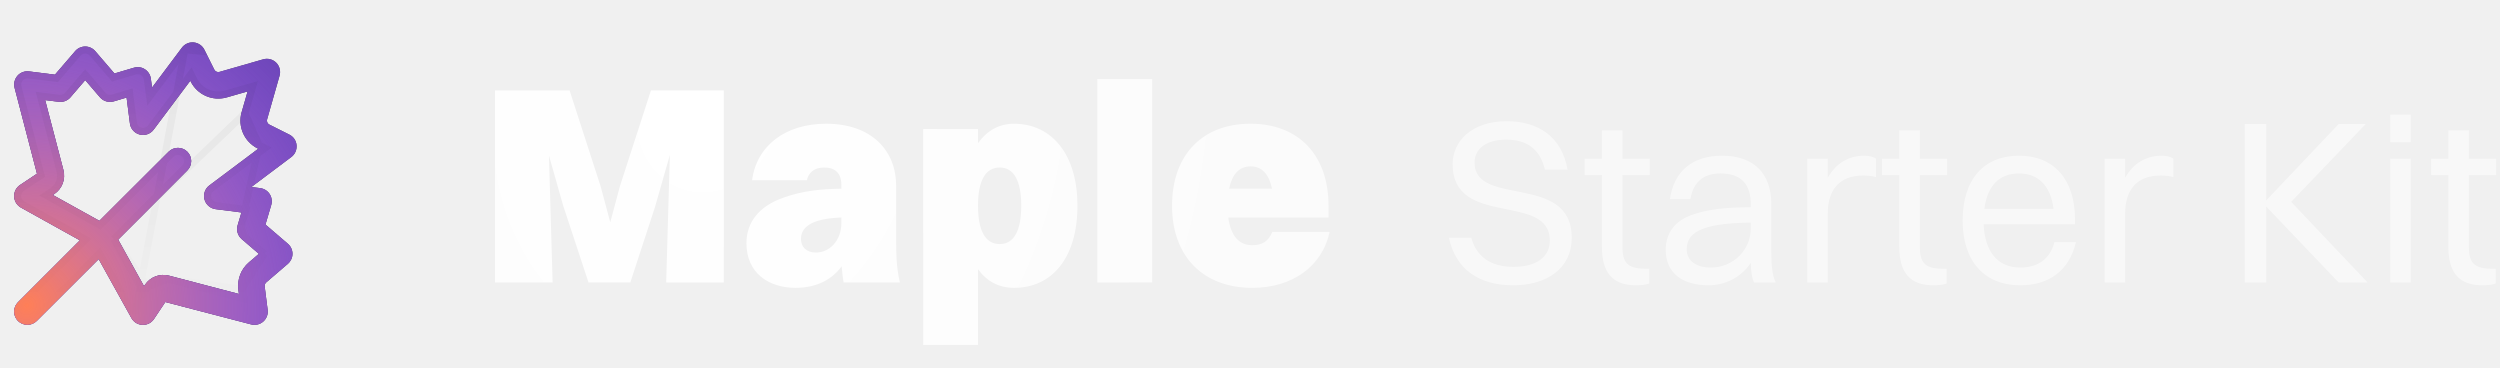
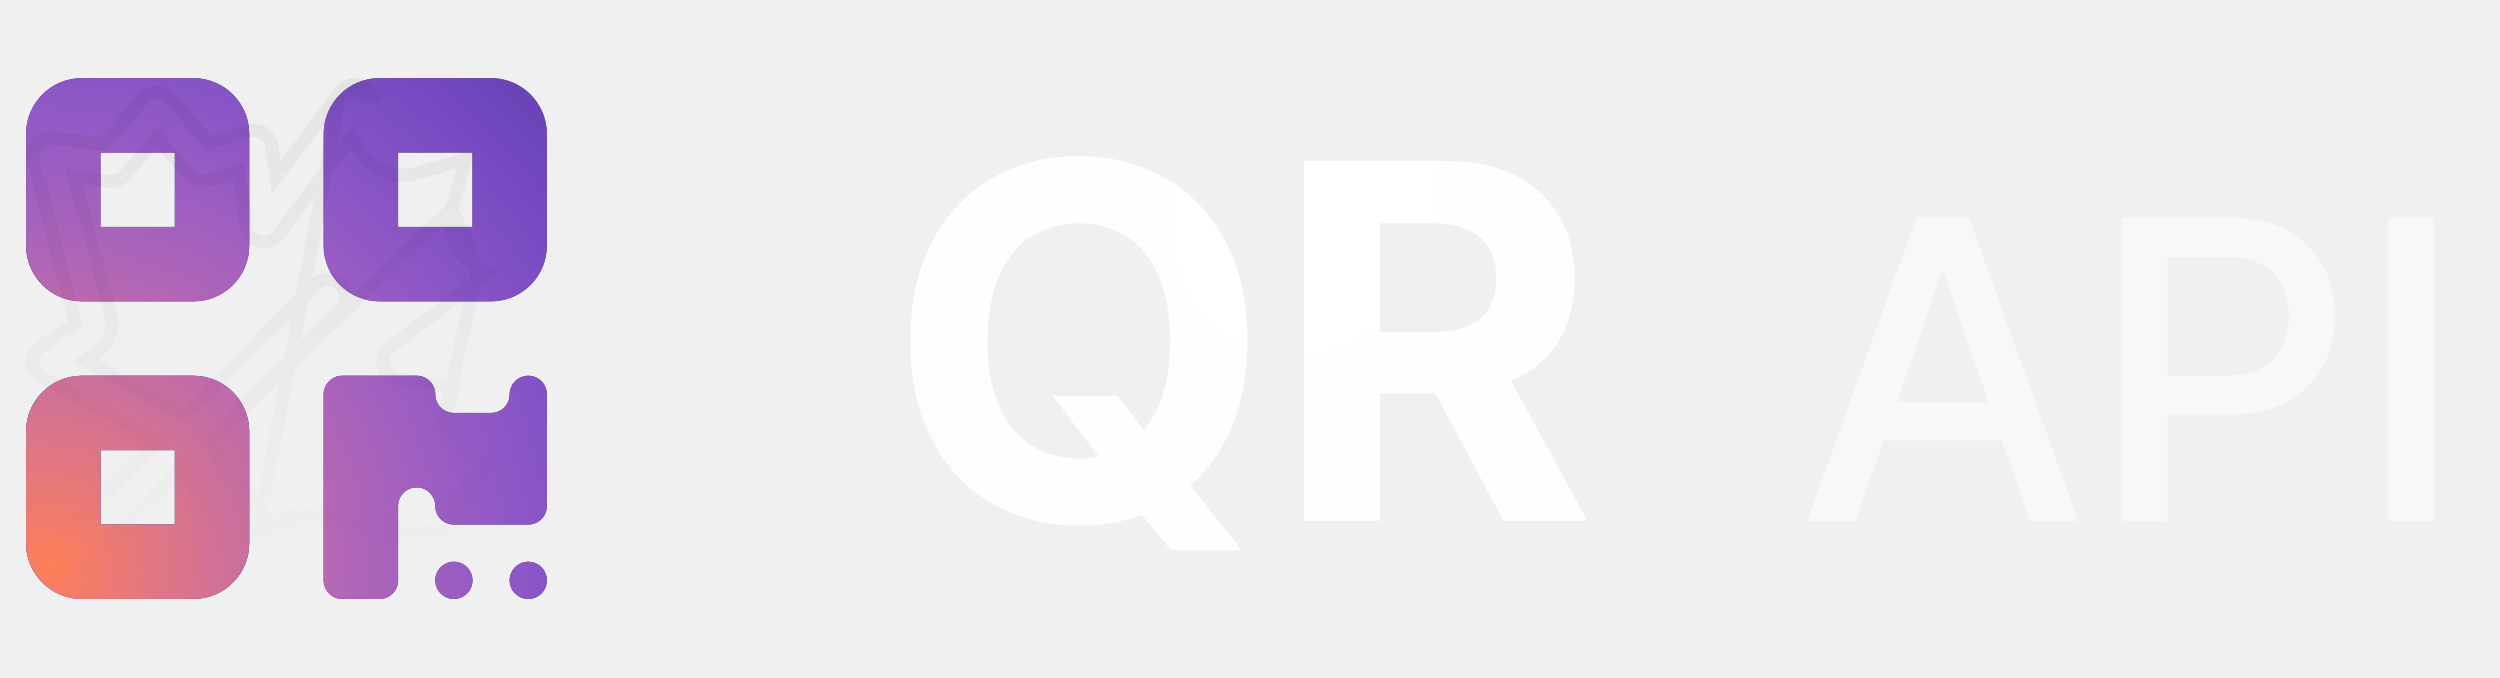
- <svg xmlns="http://www.w3.org/2000/svg" width="177" height="26" viewBox="0 0 177 26" fill="none">
-   <path d="M14.47 3.52C14.325 3.231 14.04 3.036 13.716 3.004C13.392 2.973 13.076 3.114 12.88 3.375L10.763 6.203L10.681 5.574C10.646 5.301 10.494 5.059 10.263 4.907C10.033 4.754 9.748 4.715 9.486 4.793L8.103 5.203L6.744 3.621C6.564 3.414 6.306 3.293 6.033 3.293C5.76 3.293 5.498 3.414 5.322 3.621L3.892 5.285L2.057 5.055C1.748 5.016 1.439 5.133 1.236 5.367C1.033 5.602 0.955 5.918 1.033 6.219L2.619 12.297L1.42 13.098C1.146 13.277 0.99 13.59 1.002 13.914C1.014 14.238 1.197 14.535 1.482 14.695L5.658 17.015L1.275 21.398C0.908 21.765 0.908 22.359 1.275 22.722C1.643 23.085 2.236 23.089 2.6 22.722L6.986 18.343L9.306 22.519C9.466 22.804 9.759 22.988 10.087 22.999C10.415 23.011 10.724 22.855 10.904 22.581L11.704 21.382L17.782 22.968C18.083 23.046 18.403 22.972 18.638 22.765C18.872 22.558 18.989 22.253 18.95 21.945L18.739 20.273C18.728 20.168 18.767 20.066 18.845 19.996L20.38 18.679C20.587 18.5 20.708 18.242 20.708 17.968C20.708 17.695 20.587 17.433 20.38 17.258L18.794 15.898L19.204 14.515C19.282 14.25 19.239 13.969 19.091 13.738C18.942 13.508 18.696 13.355 18.423 13.32L17.798 13.238L20.626 11.117C20.888 10.922 21.024 10.605 20.997 10.281C20.97 9.957 20.774 9.672 20.481 9.527L19.071 8.82C18.939 8.754 18.868 8.598 18.911 8.453L19.794 5.36C19.888 5.032 19.798 4.68 19.556 4.438C19.314 4.196 18.962 4.106 18.634 4.2L15.54 5.09C15.396 5.133 15.243 5.063 15.173 4.93L14.47 3.52ZM8.365 16.965L13.263 12.066C13.63 11.699 13.63 11.105 13.263 10.742C12.896 10.379 12.302 10.375 11.939 10.742L7.037 15.636L3.74 13.805L3.846 13.734C4.4 13.363 4.658 12.684 4.49 12.039L3.197 7.086L4.162 7.207C4.474 7.246 4.787 7.125 4.99 6.887L6.033 5.672L7.076 6.887C7.318 7.168 7.701 7.281 8.056 7.176L8.962 6.906L9.197 8.734C9.244 9.113 9.517 9.426 9.888 9.524C10.259 9.621 10.65 9.484 10.877 9.18L13.474 5.715L13.501 5.77C13.97 6.711 15.044 7.184 16.056 6.895L17.529 6.473L17.107 7.945C16.818 8.957 17.29 10.031 18.232 10.504L18.286 10.531L14.822 13.129C14.517 13.359 14.38 13.75 14.478 14.117C14.575 14.484 14.888 14.758 15.267 14.808L17.095 15.043L16.825 15.949C16.72 16.304 16.833 16.687 17.114 16.929L18.329 17.972L17.622 18.578C17.064 19.054 16.782 19.781 16.876 20.511L16.915 20.812L11.962 19.515C11.318 19.347 10.638 19.605 10.267 20.16L10.197 20.265L8.365 16.965Z" fill="#0D001D" />
-   <path d="M14.47 3.52C14.325 3.231 14.04 3.036 13.716 3.004C13.392 2.973 13.076 3.114 12.88 3.375L10.763 6.203L10.681 5.574C10.646 5.301 10.494 5.059 10.263 4.907C10.033 4.754 9.748 4.715 9.486 4.793L8.103 5.203L6.744 3.621C6.564 3.414 6.306 3.293 6.033 3.293C5.76 3.293 5.498 3.414 5.322 3.621L3.892 5.285L2.057 5.055C1.748 5.016 1.439 5.133 1.236 5.367C1.033 5.602 0.955 5.918 1.033 6.219L2.619 12.297L1.42 13.098C1.146 13.277 0.99 13.59 1.002 13.914C1.014 14.238 1.197 14.535 1.482 14.695L5.658 17.015L1.275 21.398C0.908 21.765 0.908 22.359 1.275 22.722C1.643 23.085 2.236 23.089 2.6 22.722L6.986 18.343L9.306 22.519C9.466 22.804 9.759 22.988 10.087 22.999C10.415 23.011 10.724 22.855 10.904 22.581L11.704 21.382L17.782 22.968C18.083 23.046 18.403 22.972 18.638 22.765C18.872 22.558 18.989 22.253 18.95 21.945L18.739 20.273C18.728 20.168 18.767 20.066 18.845 19.996L20.38 18.679C20.587 18.5 20.708 18.242 20.708 17.968C20.708 17.695 20.587 17.433 20.38 17.258L18.794 15.898L19.204 14.515C19.282 14.25 19.239 13.969 19.091 13.738C18.942 13.508 18.696 13.355 18.423 13.32L17.798 13.238L20.626 11.117C20.888 10.922 21.024 10.605 20.997 10.281C20.97 9.957 20.774 9.672 20.481 9.527L19.071 8.82C18.939 8.754 18.868 8.598 18.911 8.453L19.794 5.36C19.888 5.032 19.798 4.68 19.556 4.438C19.314 4.196 18.962 4.106 18.634 4.2L15.54 5.09C15.396 5.133 15.243 5.063 15.173 4.93L14.47 3.52ZM8.365 16.965L13.263 12.066C13.63 11.699 13.63 11.105 13.263 10.742C12.896 10.379 12.302 10.375 11.939 10.742L7.037 15.636L3.74 13.805L3.846 13.734C4.4 13.363 4.658 12.684 4.49 12.039L3.197 7.086L4.162 7.207C4.474 7.246 4.787 7.125 4.99 6.887L6.033 5.672L7.076 6.887C7.318 7.168 7.701 7.281 8.056 7.176L8.962 6.906L9.197 8.734C9.244 9.113 9.517 9.426 9.888 9.524C10.259 9.621 10.65 9.484 10.877 9.18L13.474 5.715L13.501 5.77C13.97 6.711 15.044 7.184 16.056 6.895L17.529 6.473L17.107 7.945C16.818 8.957 17.29 10.031 18.232 10.504L18.286 10.531L14.822 13.129C14.517 13.359 14.38 13.75 14.478 14.117C14.575 14.484 14.888 14.758 15.267 14.808L17.095 15.043L16.825 15.949C16.72 16.304 16.833 16.687 17.114 16.929L18.329 17.972L17.622 18.578C17.064 19.054 16.782 19.781 16.876 20.511L16.915 20.812L11.962 19.515C11.318 19.347 10.638 19.605 10.267 20.16L10.197 20.265L8.365 16.965Z" fill="url(#paint0_radial_64_2)" />
-   <path d="M14.47 3.52C14.325 3.231 14.04 3.036 13.716 3.004C13.392 2.973 13.076 3.114 12.88 3.375L10.763 6.203L10.681 5.574C10.646 5.301 10.494 5.059 10.263 4.907C10.033 4.754 9.748 4.715 9.486 4.793L8.103 5.203L6.744 3.621C6.564 3.414 6.306 3.293 6.033 3.293C5.76 3.293 5.498 3.414 5.322 3.621L3.892 5.285L2.057 5.055C1.748 5.016 1.439 5.133 1.236 5.367C1.033 5.602 0.955 5.918 1.033 6.219L2.619 12.297L1.42 13.098C1.146 13.277 0.99 13.59 1.002 13.914C1.014 14.238 1.197 14.535 1.482 14.695L5.658 17.015L1.275 21.398C0.908 21.765 0.908 22.359 1.275 22.722C1.643 23.085 2.236 23.089 2.6 22.722L6.986 18.343L9.306 22.519C9.466 22.804 9.759 22.988 10.087 22.999C10.415 23.011 10.724 22.855 10.904 22.581L11.704 21.382L17.782 22.968C18.083 23.046 18.403 22.972 18.638 22.765C18.872 22.558 18.989 22.253 18.95 21.945L18.739 20.273C18.728 20.168 18.767 20.066 18.845 19.996L20.38 18.679C20.587 18.5 20.708 18.242 20.708 17.968C20.708 17.695 20.587 17.433 20.38 17.258L18.794 15.898L19.204 14.515C19.282 14.25 19.239 13.969 19.091 13.738C18.942 13.508 18.696 13.355 18.423 13.32L17.798 13.238L20.626 11.117C20.888 10.922 21.024 10.605 20.997 10.281C20.97 9.957 20.774 9.672 20.481 9.527L19.071 8.82C18.939 8.754 18.868 8.598 18.911 8.453L19.794 5.36C19.888 5.032 19.798 4.68 19.556 4.438C19.314 4.196 18.962 4.106 18.634 4.2L15.54 5.09C15.396 5.133 15.243 5.063 15.173 4.93L14.47 3.52ZM8.365 16.965L13.263 12.066C13.63 11.699 13.63 11.105 13.263 10.742C12.896 10.379 12.302 10.375 11.939 10.742L7.037 15.636L3.74 13.805L3.846 13.734C4.4 13.363 4.658 12.684 4.49 12.039L3.197 7.086L4.162 7.207C4.474 7.246 4.787 7.125 4.99 6.887L6.033 5.672L7.076 6.887C7.318 7.168 7.701 7.281 8.056 7.176L8.962 6.906L9.197 8.734C9.244 9.113 9.517 9.426 9.888 9.524C10.259 9.621 10.65 9.484 10.877 9.18L13.474 5.715L13.501 5.77C13.97 6.711 15.044 7.184 16.056 6.895L17.529 6.473L17.107 7.945C16.818 8.957 17.29 10.031 18.232 10.504L18.286 10.531L14.822 13.129C14.517 13.359 14.38 13.75 14.478 14.117C14.575 14.484 14.888 14.758 15.267 14.808L17.095 15.043L16.825 15.949C16.72 16.304 16.833 16.687 17.114 16.929L18.329 17.972L17.622 18.578C17.064 19.054 16.782 19.781 16.876 20.511L16.915 20.812L11.962 19.515C11.318 19.347 10.638 19.605 10.267 20.16L10.197 20.265L8.365 16.965Z" fill="url(#paint1_radial_64_2)" />
+ <svg xmlns="http://www.w3.org/2000/svg" width="96" height="26" viewBox="0 0 96 26" fill="none">
+   <path d="M1 5.143C1 3.96 1.96 3 3.143 3H7.429C8.612 3 9.571 3.96 9.571 5.143V9.429C9.571 10.612 8.612 11.571 7.429 11.571H3.143C1.96 11.571 1 10.612 1 9.429V5.143ZM3.857 5.857V8.714H6.714V5.857H3.857ZM1 16.571C1 15.388 1.96 14.429 3.143 14.429H7.429C8.612 14.429 9.571 15.388 9.571 16.571V20.857C9.571 22.04 8.612 23 7.429 23H3.143C1.96 23 1 22.04 1 20.857V16.571ZM3.857 17.286V20.143H6.714V17.286H3.857ZM14.571 3H18.857C20.04 3 21 3.96 21 5.143V9.429C21 10.612 20.04 11.571 18.857 11.571H14.571C13.388 11.571 12.429 10.612 12.429 9.429V5.143C12.429 3.96 13.388 3 14.571 3ZM18.143 5.857H15.286V8.714H18.143V5.857ZM12.429 15.143C12.429 14.75 12.75 14.429 13.143 14.429H16C16.393 14.429 16.714 14.75 16.714 15.143C16.714 15.536 17.036 15.857 17.429 15.857H18.857C19.25 15.857 19.571 15.536 19.571 15.143C19.571 14.75 19.893 14.429 20.286 14.429C20.679 14.429 21 14.75 21 15.143V19.429C21 19.821 20.679 20.143 20.286 20.143H17.429C17.036 20.143 16.714 19.821 16.714 19.429C16.714 19.036 16.393 18.714 16 18.714C15.607 18.714 15.286 19.036 15.286 19.429V22.286C15.286 22.679 14.964 23 14.571 23H13.143C12.75 23 12.429 22.679 12.429 22.286V15.143ZM17.429 23C17.239 23 17.057 22.925 16.924 22.791C16.79 22.657 16.714 22.475 16.714 22.286C16.714 22.096 16.79 21.915 16.924 21.781C17.057 21.647 17.239 21.571 17.429 21.571C17.618 21.571 17.8 21.647 17.934 21.781C18.068 21.915 18.143 22.096 18.143 22.286C18.143 22.475 18.068 22.657 17.934 22.791C17.8 22.925 17.618 23 17.429 23ZM20.286 23C20.096 23 19.915 22.925 19.781 22.791C19.647 22.657 19.571 22.475 19.571 22.286C19.571 22.096 19.647 21.915 19.781 21.781C19.915 21.647 20.096 21.571 20.286 21.571C20.475 21.571 20.657 21.647 20.791 21.781C20.925 21.915 21 22.096 21 22.286C21 22.475 20.925 22.657 20.791 22.791C20.657 22.925 20.475 23 20.286 23Z" fill="#0D001D" />
+   <path d="M1 5.143C1 3.96 1.96 3 3.143 3H7.429C8.612 3 9.571 3.96 9.571 5.143V9.429C9.571 10.612 8.612 11.571 7.429 11.571H3.143C1.96 11.571 1 10.612 1 9.429V5.143ZM3.857 5.857V8.714H6.714V5.857H3.857ZM1 16.571C1 15.388 1.96 14.429 3.143 14.429H7.429C8.612 14.429 9.571 15.388 9.571 16.571V20.857C9.571 22.04 8.612 23 7.429 23H3.143C1.96 23 1 22.04 1 20.857V16.571ZM3.857 17.286V20.143H6.714V17.286H3.857ZM14.571 3H18.857C20.04 3 21 3.96 21 5.143V9.429C21 10.612 20.04 11.571 18.857 11.571H14.571C13.388 11.571 12.429 10.612 12.429 9.429V5.143C12.429 3.96 13.388 3 14.571 3ZM18.143 5.857H15.286V8.714H18.143V5.857ZM12.429 15.143C12.429 14.75 12.75 14.429 13.143 14.429H16C16.393 14.429 16.714 14.75 16.714 15.143C16.714 15.536 17.036 15.857 17.429 15.857H18.857C19.25 15.857 19.571 15.536 19.571 15.143C19.571 14.75 19.893 14.429 20.286 14.429C20.679 14.429 21 14.75 21 15.143V19.429C21 19.821 20.679 20.143 20.286 20.143H17.429C17.036 20.143 16.714 19.821 16.714 19.429C16.714 19.036 16.393 18.714 16 18.714C15.607 18.714 15.286 19.036 15.286 19.429V22.286C15.286 22.679 14.964 23 14.571 23H13.143C12.75 23 12.429 22.679 12.429 22.286V15.143ZM17.429 23C17.239 23 17.057 22.925 16.924 22.791C16.79 22.657 16.714 22.475 16.714 22.286C16.714 22.096 16.79 21.915 16.924 21.781C17.057 21.647 17.239 21.571 17.429 21.571C17.618 21.571 17.8 21.647 17.934 21.781C18.068 21.915 18.143 22.096 18.143 22.286C18.143 22.475 18.068 22.657 17.934 22.791C17.8 22.925 17.618 23 17.429 23ZM20.286 23C20.096 23 19.915 22.925 19.781 22.791C19.647 22.657 19.571 22.475 19.571 22.286C19.571 22.096 19.647 21.915 19.781 21.781C19.915 21.647 20.096 21.571 20.286 21.571C20.475 21.571 20.657 21.647 20.791 21.781C20.925 21.915 21 22.096 21 22.286C21 22.475 20.925 22.657 20.791 22.791C20.657 22.925 20.475 23 20.286 23Z" fill="url(#paint0_radial_64_2)" />
+   <path d="M1 5.143C1 3.96 1.96 3 3.143 3H7.429C8.612 3 9.571 3.96 9.571 5.143V9.429C9.571 10.612 8.612 11.571 7.429 11.571H3.143C1.96 11.571 1 10.612 1 9.429V5.143ZM3.857 5.857V8.714H6.714V5.857H3.857ZM1 16.571C1 15.388 1.96 14.429 3.143 14.429H7.429C8.612 14.429 9.571 15.388 9.571 16.571V20.857C9.571 22.04 8.612 23 7.429 23H3.143C1.96 23 1 22.04 1 20.857V16.571ZM3.857 17.286V20.143H6.714V17.286H3.857ZM14.571 3H18.857C20.04 3 21 3.96 21 5.143V9.429C21 10.612 20.04 11.571 18.857 11.571H14.571C13.388 11.571 12.429 10.612 12.429 9.429V5.143C12.429 3.96 13.388 3 14.571 3ZM18.143 5.857H15.286V8.714H18.143V5.857ZM12.429 15.143C12.429 14.75 12.75 14.429 13.143 14.429H16C16.393 14.429 16.714 14.75 16.714 15.143C16.714 15.536 17.036 15.857 17.429 15.857H18.857C19.25 15.857 19.571 15.536 19.571 15.143C19.571 14.75 19.893 14.429 20.286 14.429C20.679 14.429 21 14.75 21 15.143V19.429C21 19.821 20.679 20.143 20.286 20.143H17.429C17.036 20.143 16.714 19.821 16.714 19.429C16.714 19.036 16.393 18.714 16 18.714C15.607 18.714 15.286 19.036 15.286 19.429V22.286C15.286 22.679 14.964 23 14.571 23H13.143C12.75 23 12.429 22.679 12.429 22.286V15.143ZM17.429 23C17.239 23 17.057 22.925 16.924 22.791C16.79 22.657 16.714 22.475 16.714 22.286C16.714 22.096 16.79 21.915 16.924 21.781C17.057 21.647 17.239 21.571 17.429 21.571C17.618 21.571 17.8 21.647 17.934 21.781C18.068 21.915 18.143 22.096 18.143 22.286C18.143 22.475 18.068 22.657 17.934 22.791C17.8 22.925 17.618 23 17.429 23ZM20.286 23C20.096 23 19.915 22.925 19.781 22.791C19.647 22.657 19.571 22.475 19.571 22.286C19.571 22.096 19.647 21.915 19.781 21.781C19.915 21.647 20.096 21.571 20.286 21.571C20.475 21.571 20.657 21.647 20.791 21.781C20.925 21.915 21 22.096 21 22.286C21 22.475 20.925 22.657 20.791 22.791C20.657 22.925 20.475 23 20.286 23Z" fill="url(#paint1_radial_64_2)" />
  <path d="M13.081 3.525L13.08 3.525L10.963 6.353L10.595 6.845L10.515 6.236L10.433 5.607L10.433 5.606C10.407 5.406 10.296 5.228 10.125 5.115C9.958 5.005 9.75 4.975 9.557 5.033L9.557 5.033L8.174 5.443L8.019 5.489L7.914 5.366L6.555 3.785C6.555 3.785 6.555 3.785 6.555 3.785C6.421 3.631 6.231 3.543 6.033 3.543C5.833 3.543 5.641 3.632 5.513 3.783L5.512 3.784L5.512 3.784L4.082 5.448L3.995 5.55L3.861 5.533L2.025 5.303L2.025 5.303C1.799 5.274 1.573 5.36 1.425 5.531C1.274 5.705 1.218 5.937 1.275 6.156C1.275 6.156 1.275 6.156 1.275 6.156L2.861 12.234L2.906 12.406L2.758 12.505L1.559 13.305L1.557 13.306C1.359 13.437 1.243 13.666 1.252 13.905C1.26 14.14 1.394 14.358 1.604 14.477C1.605 14.477 1.605 14.477 1.605 14.477L5.779 16.797L6.069 16.958L5.835 17.192L1.452 21.575C1.182 21.845 1.183 22.279 1.451 22.544C1.723 22.813 2.158 22.813 2.422 22.546L2.423 22.545L6.809 18.166L7.044 17.933L7.205 18.222L9.524 22.396C9.524 22.397 9.524 22.397 9.524 22.397L13.081 3.525ZM13.081 3.525C13.224 3.333 13.455 3.23 13.692 3.253C13.931 3.276 14.14 3.42 14.246 3.631L13.081 3.525ZM8.055 16.921L8.188 16.788L13.086 11.89C13.356 11.62 13.355 11.185 13.087 10.92C12.816 10.651 12.38 10.652 12.117 10.918L12.116 10.919L7.213 15.813L7.08 15.947L6.915 15.855L3.619 14.023L3.26 13.824L3.601 13.597L3.707 13.526C4.173 13.214 4.389 12.644 4.248 12.102L2.955 7.149L2.862 6.792L3.228 6.838L4.193 6.959C4.193 6.959 4.193 6.959 4.193 6.959C4.422 6.988 4.652 6.899 4.8 6.725L4.8 6.724L5.843 5.509L6.033 5.288L6.223 5.509L7.265 6.724C7.265 6.724 7.265 6.724 7.266 6.724C7.444 6.931 7.725 7.014 7.985 6.936C7.985 6.936 7.985 6.936 7.985 6.936L8.891 6.667L9.173 6.583L9.21 6.875L9.445 8.703L9.445 8.704C9.479 8.981 9.679 9.21 9.952 9.282C10.225 9.354 10.511 9.253 10.676 9.031L10.676 9.03L13.274 5.565L13.517 5.241L13.698 5.603L13.725 5.658L13.725 5.658C14.14 6.492 15.091 6.91 15.987 6.654L17.46 6.233L17.893 6.108L17.769 6.542L17.347 8.014L8.055 16.921ZM8.055 16.921L8.146 17.086L9.978 20.387L10.177 20.745L10.405 20.404L10.475 20.299M8.055 16.921L10.475 20.299M10.475 20.299L10.475 20.298C10.787 19.832 11.358 19.616 11.899 19.757L10.475 20.299ZM18.344 10.28L18.398 10.308L18.76 10.489L18.436 10.731L14.972 13.328C14.972 13.328 14.972 13.328 14.972 13.328C14.748 13.498 14.648 13.785 14.719 14.053C14.791 14.321 15.02 14.523 15.299 14.56C15.3 14.56 15.3 14.561 15.3 14.561L17.127 14.795L17.418 14.832L17.334 15.114L17.065 16.02L18.344 10.28ZM18.344 10.28C17.509 9.862 17.091 8.91 17.347 8.014L18.344 10.28ZM18.713 17.973L18.492 18.162L17.785 18.768L17.785 18.768C17.29 19.19 17.041 19.832 17.124 20.479L18.713 17.973ZM18.713 17.973L18.492 17.783M18.713 17.973L18.492 17.783M18.492 17.783L17.278 16.74C17.277 16.74 17.277 16.74 17.277 16.74M18.492 17.783L17.277 16.74M17.277 16.74C17.07 16.561 16.988 16.281 17.065 16.02L17.277 16.74ZM11.899 19.757L16.852 21.054L17.211 21.148L17.163 20.78L17.124 20.479L11.899 19.757Z" stroke="url(#paint2_linear_64_2)" stroke-opacity="0.05" stroke-width="0.5" />
-   <path d="M35.046 20V6.4H40.326L42.526 13.2L43.206 15.74L43.886 13.2L46.086 6.4H51.246V20H47.166L47.426 10.98L46.366 14.68L44.626 20H41.666L39.886 14.6L38.866 11.02L39.126 20H35.046ZM57.129 12.76H53.249C53.569 10.3 55.629 8.76 58.489 8.76C61.709 8.76 63.449 10.66 63.449 13.16V17.26C63.449 18.76 63.589 19.46 63.709 20H59.729C59.669 19.7 59.629 19.32 59.589 18.86C58.789 19.94 57.609 20.38 56.329 20.38C54.409 20.38 52.849 19.32 52.849 17.22C52.849 15.76 53.709 14.6 55.509 13.98C56.869 13.5 58.149 13.38 59.569 13.36V13.1C59.569 12.26 59.129 11.86 58.349 11.86C57.609 11.86 57.229 12.26 57.129 12.76ZM56.709 16.92C56.709 17.48 57.089 17.88 57.769 17.88C58.729 17.88 59.569 17.04 59.569 15.78V15.4C57.349 15.48 56.709 16.14 56.709 16.92ZM69.243 24.42H65.363V9.14H69.243V10.14C69.883 9.24 70.743 8.76 71.783 8.76C74.523 8.76 76.283 11 76.283 14.56C76.283 18.26 74.483 20.38 71.783 20.38C70.723 20.38 69.863 19.92 69.243 19.06V24.42ZM70.783 11.86C69.763 11.86 69.243 12.8 69.243 14.56C69.243 16.34 69.763 17.28 70.783 17.28C71.783 17.28 72.303 16.34 72.303 14.56C72.303 12.8 71.783 11.86 70.783 11.86ZM77.692 20V5.6H81.572V20H77.692ZM94.14 16.42C93.6 18.9 91.46 20.38 88.66 20.38C85.18 20.38 82.98 18.14 82.98 14.58C82.98 10.88 85.2 8.76 88.54 8.76C91.92 8.76 94.06 10.96 94.06 14.56V15.4H86.96C87.14 16.68 87.7 17.36 88.66 17.36C89.38 17.36 89.8 17.08 90.08 16.42H94.14ZM88.54 11.78C87.74 11.78 87.24 12.32 87.02 13.36H90.06C89.84 12.32 89.34 11.78 88.54 11.78Z" fill="url(#paint3_radial_64_2)" />
-   <path d="M104.398 11.519C104.398 14.687 111.279 12.229 111.279 16.832C111.279 18.994 109.53 20.198 107.137 20.198C104.728 20.198 103.078 19.093 102.583 16.832H104.167C104.53 18.169 105.537 18.895 107.154 18.895C108.837 18.895 109.728 18.152 109.728 17.03C109.728 13.598 102.847 16.155 102.847 11.618C102.847 10.001 104.2 8.582 106.675 8.582C108.837 8.582 110.569 9.621 110.982 12.014H109.381C109.035 10.529 108.078 9.886 106.642 9.886C105.223 9.886 104.398 10.529 104.398 11.519ZM113.416 17.476V12.393H112.195V11.239H113.416V9.226H114.868V11.239H116.799V12.393H114.868V17.476C114.868 18.532 115.182 19.026 116.469 19.026H116.766V20.066C116.601 20.148 116.238 20.198 115.825 20.198C114.192 20.198 113.416 19.323 113.416 17.476ZM119.683 14.093H118.231C118.511 12.162 119.782 11.024 121.927 11.024C124.27 11.024 125.408 12.393 125.408 14.44V17.888C125.408 18.895 125.491 19.521 125.722 20H124.187C124.022 19.654 123.973 19.142 123.956 18.614C123.214 19.72 122.026 20.198 120.97 20.198C119.155 20.198 117.934 19.357 117.934 17.69C117.934 16.485 118.594 15.611 119.881 15.182C121.069 14.786 122.273 14.687 123.956 14.671V14.473C123.956 13.053 123.296 12.278 121.795 12.278C120.541 12.278 119.864 12.971 119.683 14.093ZM119.419 17.657C119.419 18.465 120.095 18.944 121.118 18.944C122.735 18.944 123.956 17.674 123.956 16.172V15.759C120.227 15.793 119.419 16.584 119.419 17.657ZM127.954 20V11.239H129.406V12.591C130 11.519 130.94 11.024 131.996 11.024C132.343 11.024 132.656 11.107 132.821 11.239V12.542C132.574 12.46 132.26 12.427 131.914 12.427C130.165 12.427 129.406 13.515 129.406 15.1V20H127.954ZM134.472 17.476V12.393H133.251V11.239H134.472V9.226H135.924V11.239H137.854V12.393H135.924V17.476C135.924 18.532 136.237 19.026 137.524 19.026H137.821V20.066C137.656 20.148 137.293 20.198 136.881 20.198C135.247 20.198 134.472 19.323 134.472 17.476ZM146.975 17.145C146.497 19.192 145.028 20.198 143.032 20.198C140.491 20.198 138.956 18.482 138.956 15.627C138.956 12.658 140.491 11.024 142.949 11.024C145.424 11.024 146.909 12.723 146.909 15.512V15.875H140.441C140.524 17.838 141.448 18.944 143.032 18.944C144.269 18.944 145.144 18.35 145.457 17.145H146.975ZM142.949 12.278C141.547 12.278 140.705 13.152 140.491 14.786H145.391C145.193 13.169 144.319 12.278 142.949 12.278ZM149.009 20V11.239H150.461V12.591C151.055 11.519 151.996 11.024 153.052 11.024C153.398 11.024 153.712 11.107 153.877 11.239V12.542C153.629 12.46 153.316 12.427 152.969 12.427C151.22 12.427 150.461 13.515 150.461 15.1V20H149.009ZM158.93 20V8.78H160.448V14.192L165.579 8.78H167.493L162.213 14.291L167.625 20H165.579L160.448 14.621V20H158.93ZM169.227 10.067V8.12H170.679V10.067H169.227ZM169.227 20V11.239H170.679V20H169.227ZM173.344 17.476V12.393H172.123V11.239H173.344V9.226H174.796V11.239H176.727V12.393H174.796V17.476C174.796 18.532 175.11 19.026 176.397 19.026H176.694V20.066C176.529 20.148 176.166 20.198 175.753 20.198C174.12 20.198 173.344 19.323 173.344 17.476Z" fill="white" fill-opacity="0.55" />
+   <path d="M40.416 15.196H42.9L44.148 16.802L45.376 18.232L47.69 21.134H44.964L43.372 19.177L42.555 18.016L40.416 15.196ZM47.899 13.091C47.899 14.598 47.614 15.88 47.042 16.937C46.475 17.994 45.702 18.801 44.721 19.359C43.745 19.912 42.648 20.189 41.429 20.189C40.201 20.189 39.099 19.91 38.123 19.352C37.146 18.794 36.375 17.987 35.808 16.93C35.242 15.873 34.958 14.593 34.958 13.091C34.958 11.584 35.242 10.302 35.808 9.245C36.375 8.188 37.146 7.383 38.123 6.83C39.099 6.272 40.201 5.993 41.429 5.993C42.648 5.993 43.745 6.272 44.721 6.83C45.702 7.383 46.475 8.188 47.042 9.245C47.614 10.302 47.899 11.584 47.899 13.091ZM44.937 13.091C44.937 12.115 44.791 11.292 44.499 10.621C44.211 9.951 43.804 9.443 43.277 9.097C42.751 8.75 42.135 8.577 41.429 8.577C40.722 8.577 40.106 8.75 39.58 9.097C39.054 9.443 38.644 9.951 38.352 10.621C38.064 11.292 37.92 12.115 37.92 13.091C37.92 14.067 38.064 14.89 38.352 15.56C38.644 16.231 39.054 16.739 39.58 17.085C40.106 17.432 40.722 17.605 41.429 17.605C42.135 17.605 42.751 17.432 43.277 17.085C43.804 16.739 44.211 16.231 44.499 15.56C44.791 14.89 44.937 14.067 44.937 13.091ZM50.063 20V6.182H55.515C56.559 6.182 57.449 6.368 58.187 6.742C58.929 7.111 59.494 7.635 59.88 8.314C60.272 8.989 60.467 9.783 60.467 10.696C60.467 11.613 60.27 12.403 59.874 13.064C59.478 13.721 58.904 14.224 58.153 14.575C57.407 14.926 56.502 15.102 55.441 15.102H51.791V12.754H54.968C55.526 12.754 55.99 12.677 56.358 12.524C56.727 12.371 57.002 12.142 57.182 11.836C57.366 11.53 57.458 11.15 57.458 10.696C57.458 10.237 57.366 9.85 57.182 9.535C57.002 9.22 56.725 8.982 56.352 8.82C55.983 8.654 55.517 8.57 54.955 8.57H52.985V20H50.063ZM57.526 13.712L60.96 20H57.735L54.375 13.712H57.526Z" fill="url(#paint3_radial_64_2)" />
+   <path d="M71.261 20H69.398L73.585 8.364H75.614L79.801 20H77.938L74.648 10.477H74.557L71.261 20ZM71.574 15.443H77.619V16.921H71.574V15.443ZM81.481 20V8.364H85.629C86.535 8.364 87.285 8.528 87.879 8.858C88.474 9.188 88.919 9.638 89.215 10.21C89.51 10.778 89.658 11.419 89.658 12.131C89.658 12.847 89.508 13.491 89.209 14.062C88.913 14.631 88.466 15.081 87.868 15.415C87.273 15.744 86.525 15.909 85.624 15.909H82.771V14.421H85.465C86.037 14.421 86.501 14.322 86.856 14.125C87.213 13.924 87.474 13.652 87.641 13.307C87.807 12.962 87.891 12.57 87.891 12.131C87.891 11.691 87.807 11.301 87.641 10.96C87.474 10.619 87.211 10.352 86.851 10.159C86.495 9.966 86.025 9.869 85.442 9.869H83.237V20H81.481ZM93.472 8.364V20H91.716V8.364H93.472Z" fill="white" fill-opacity="0.55" />
  <defs>
    <radialGradient id="paint0_radial_64_2" cx="0" cy="0" r="1" gradientUnits="userSpaceOnUse" gradientTransform="translate(1 23) rotate(-47.3271) scale(79.1336 79.1337)">
      <stop stop-color="#9563FF" />
      <stop offset="1" stop-color="#9563FF" stop-opacity="0" />
    </radialGradient>
    <radialGradient id="paint1_radial_64_2" cx="0" cy="0" r="1" gradientUnits="userSpaceOnUse" gradientTransform="translate(1.90911 21.6364) rotate(-41.7101) scale(28.0094 28.0093)">
      <stop stop-color="#FF7F57" />
      <stop offset="1" stop-color="#9563FF" stop-opacity="0" />
    </radialGradient>
    <linearGradient id="paint2_linear_64_2" x1="11" y1="3" x2="11" y2="23" gradientUnits="userSpaceOnUse">
      <stop />
      <stop offset="1" stop-opacity="0" />
    </linearGradient>
    <radialGradient id="paint3_radial_64_2" cx="0" cy="0" r="1" gradientUnits="userSpaceOnUse" gradientTransform="translate(50.0769 8) rotate(17.0079) scale(75.2126 86.7275)">
      <stop stop-color="white" />
      <stop offset="1" stop-color="white" stop-opacity="0.5" />
    </radialGradient>
  </defs>
</svg>
